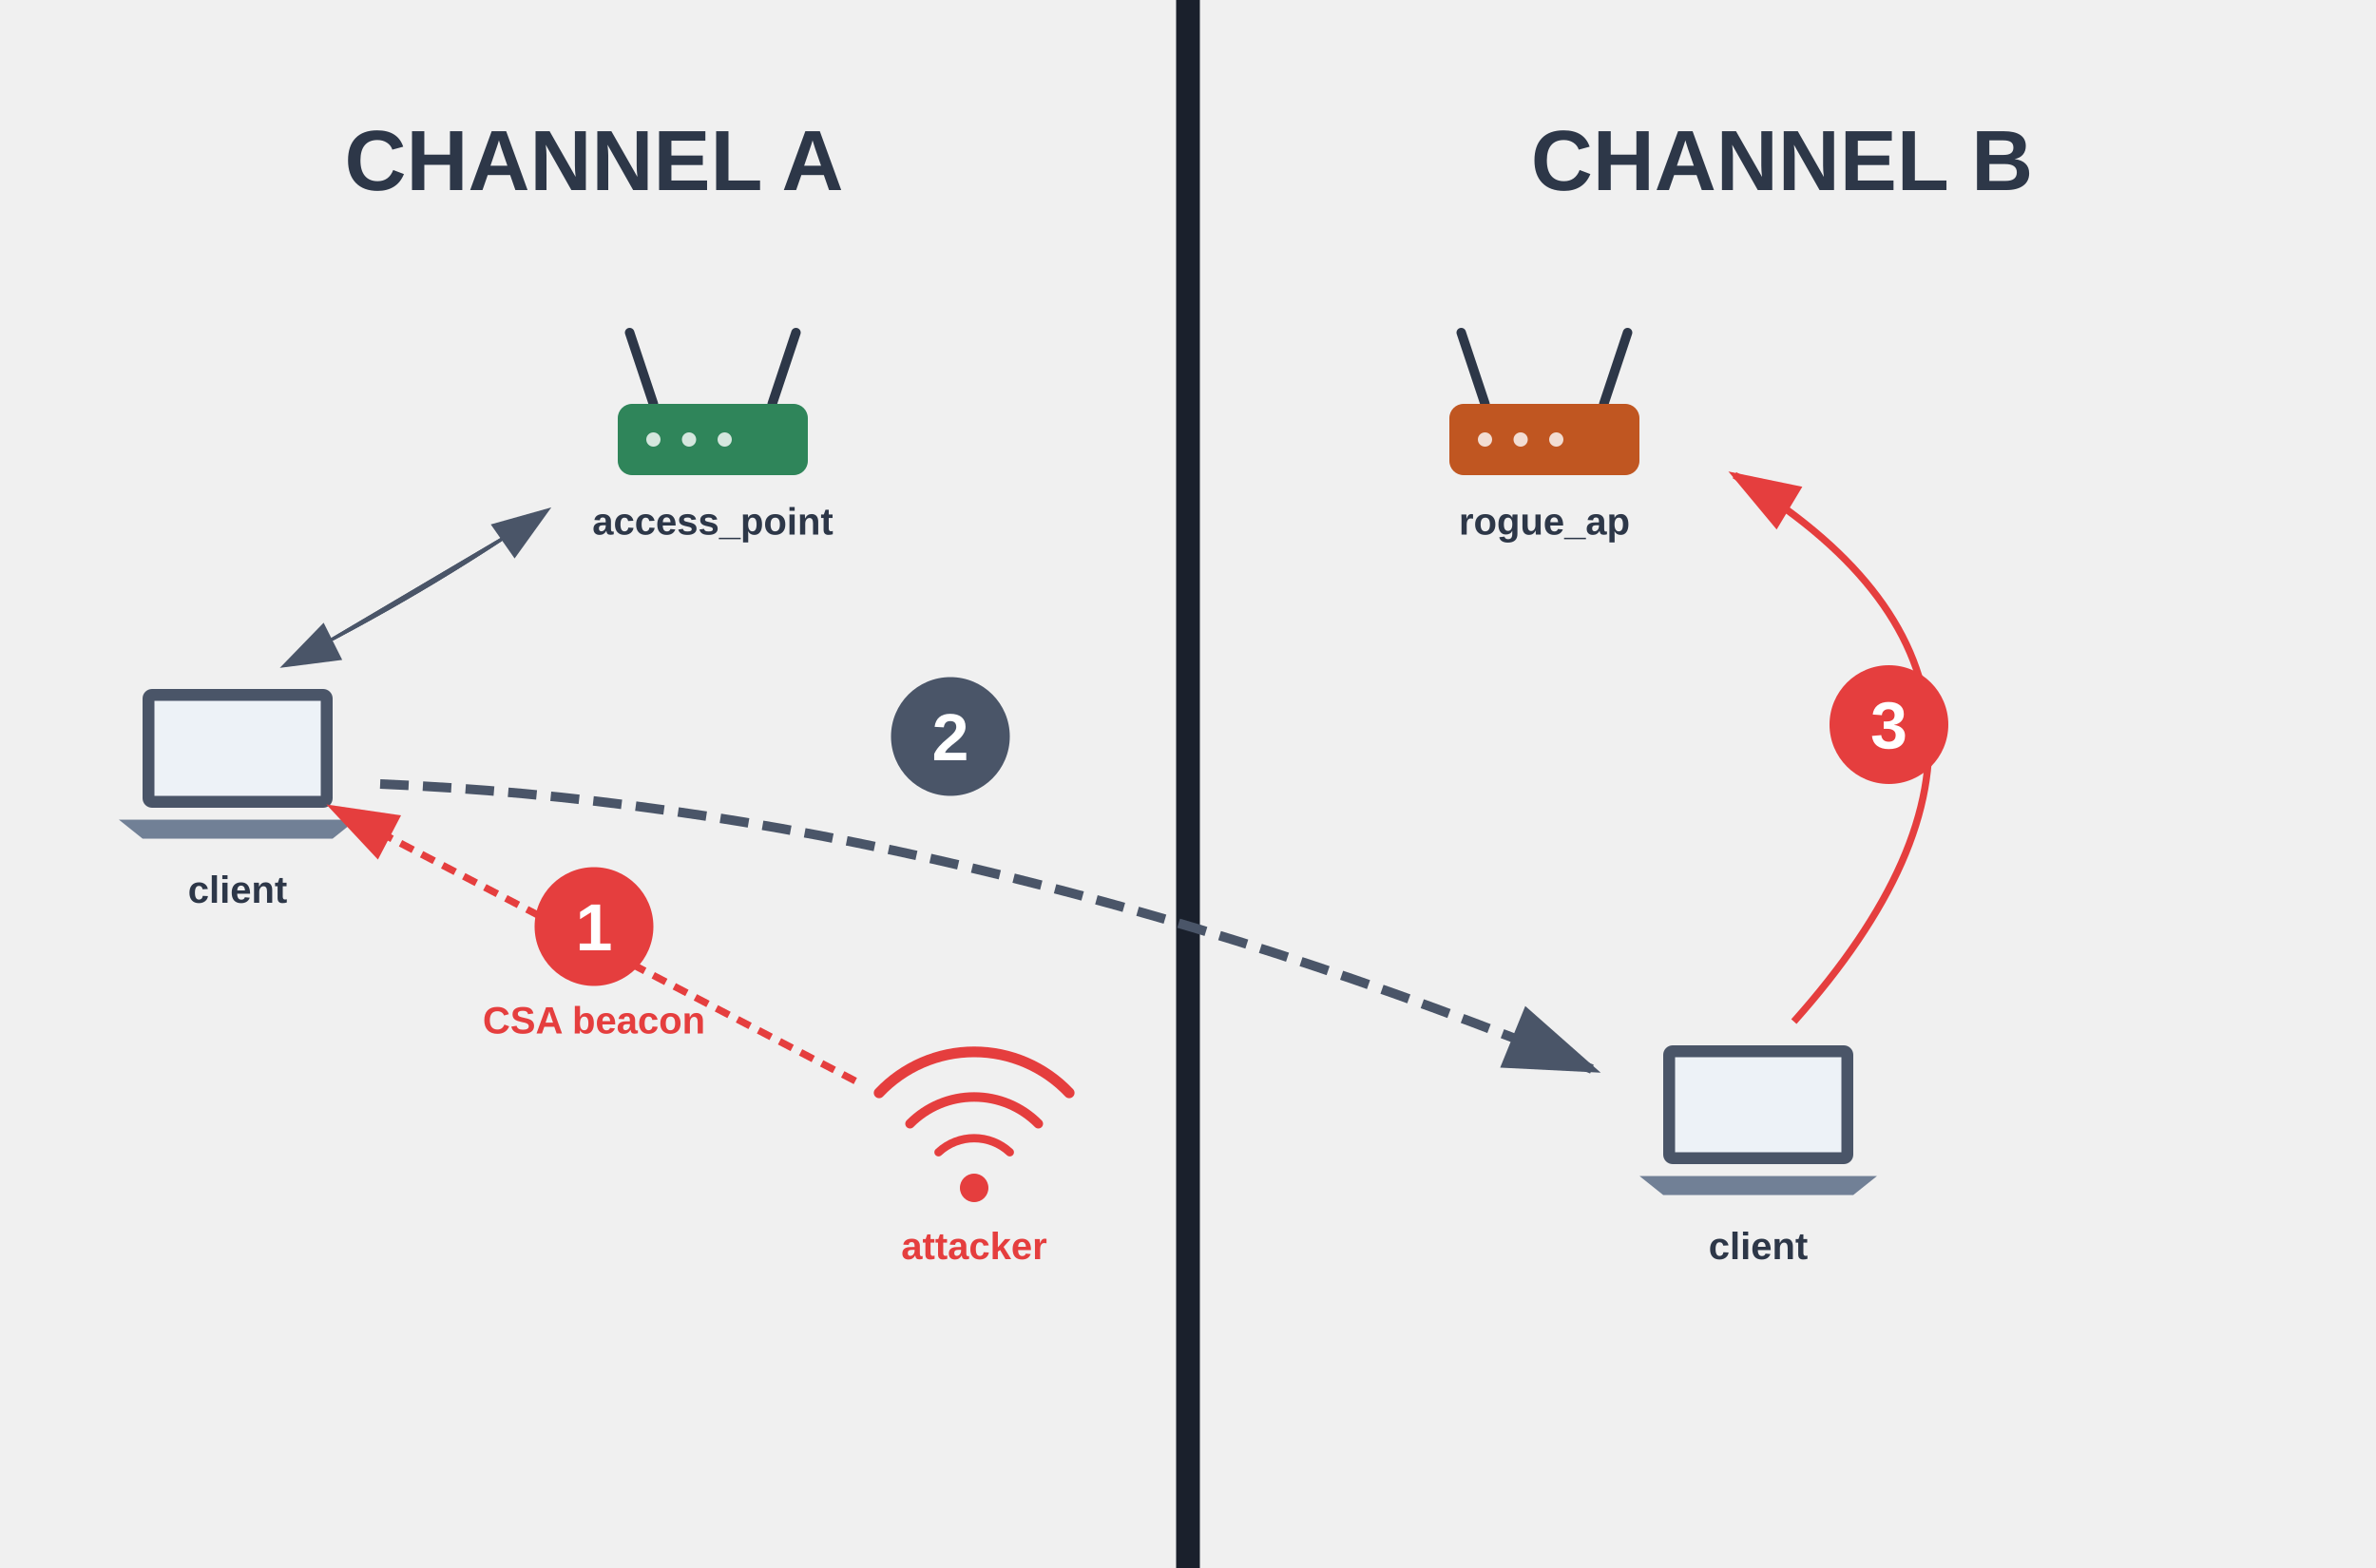
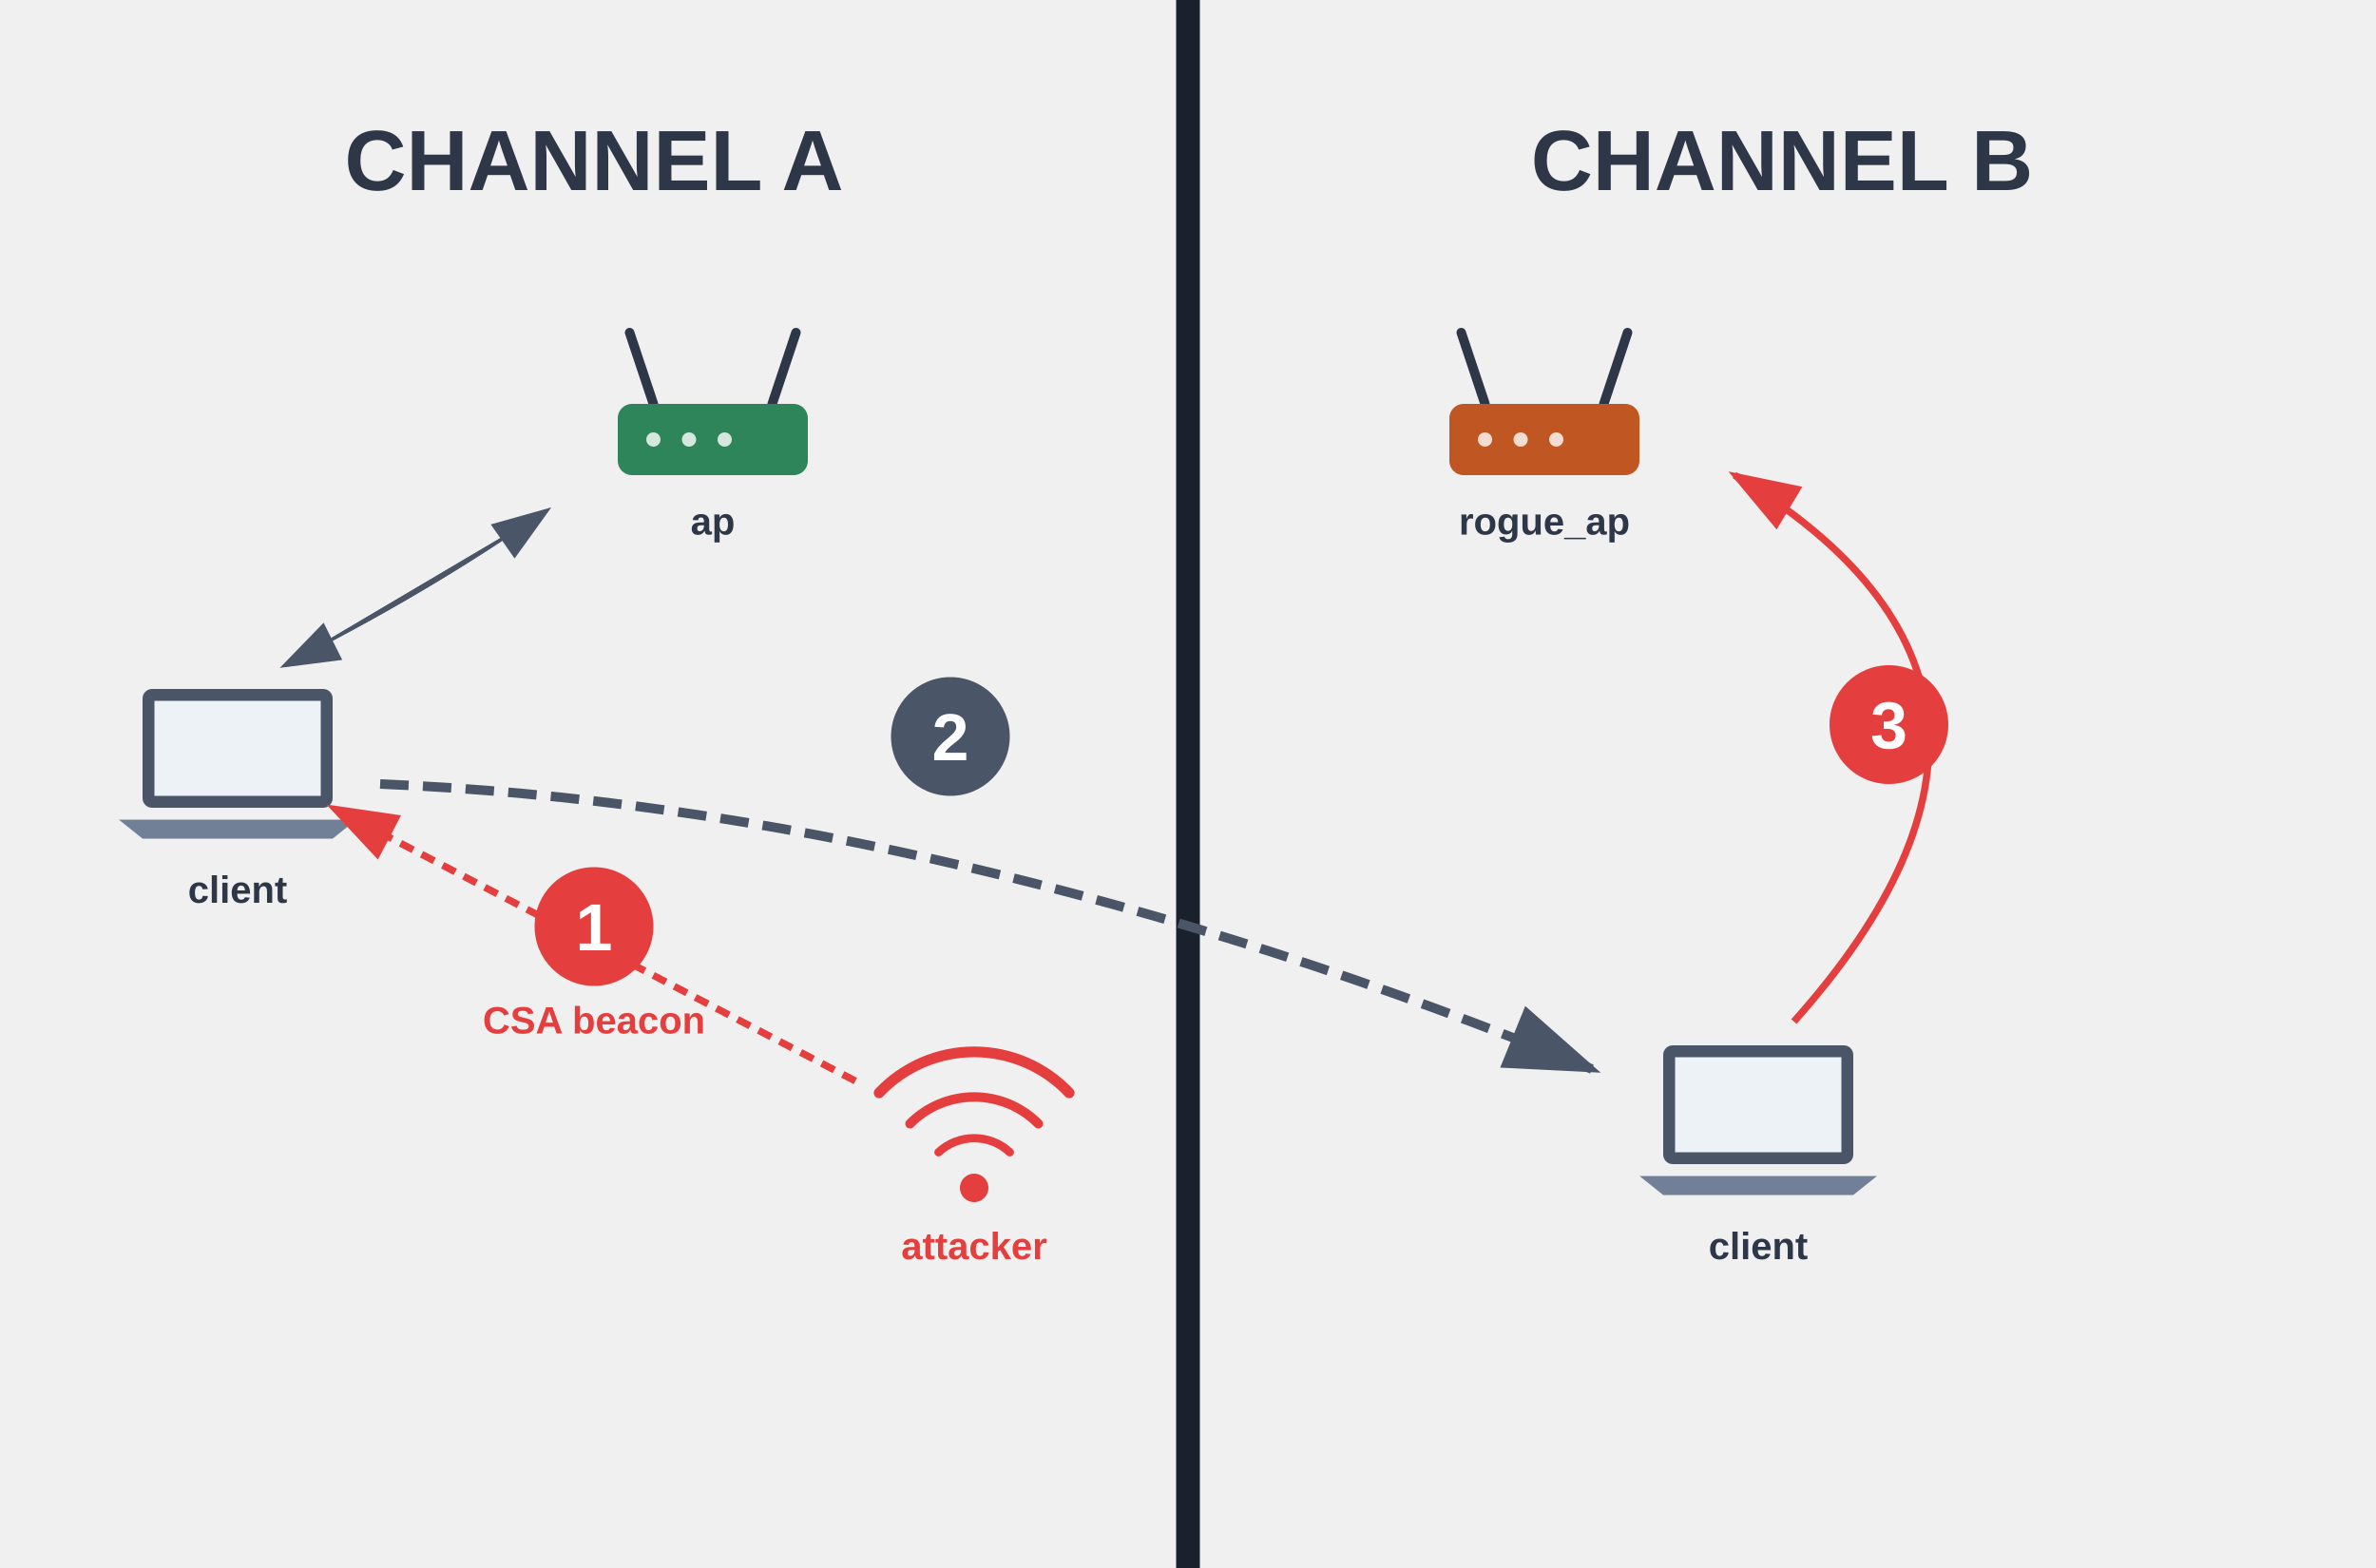
<svg xmlns="http://www.w3.org/2000/svg" viewBox="0 0 1000 660" style="background-color: white;">
  <defs>
    <marker id="arrowhead" markerWidth="10" markerHeight="7" refX="9" refY="3.5" orient="auto">
      <polygon points="0 0, 10 3.5, 0 7" fill="#4A5568" />
    </marker>
    <marker id="attackhead" markerWidth="10" markerHeight="7" refX="9" refY="3.5" orient="auto">
      <polygon points="0 0, 10 3.5, 0 7" fill="#E53E3E" />
    </marker>
    <g id="icon-client">
      <rect x="10" y="10" width="80" height="50" rx="4" fill="#4A5568" />
      <rect x="15" y="15" width="70" height="40" fill="#EDF2F7" />
      <polygon points="0 65, 100 65, 90 73, 10 73" fill="#718096" />
    </g>
    <g id="router-base">
      <line x1="25" y1="40" x2="15" y2="10" stroke="#2D3748" stroke-width="4" stroke-linecap="round" />
      <line x1="75" y1="40" x2="85" y2="10" stroke="#2D3748" stroke-width="4" stroke-linecap="round" />
      <rect x="10" y="40" width="80" height="30" rx="6" />
      <circle cx="25" cy="55" r="3" fill="#FFFFFF" opacity="0.8" />
      <circle cx="40" cy="55" r="3" fill="#FFFFFF" opacity="0.8" />
      <circle cx="55" cy="55" r="3" fill="#FFFFFF" opacity="0.8" />
    </g>
    <g id="phase-badge">
      <circle cx="0" cy="0" r="25" />
    </g>
  </defs>
  <line x1="500" y1="0" x2="500" y2="660" stroke="#1A202C" stroke-width="10" />
  <text x="250" y="80" text-anchor="middle" font-family="Arial, sans-serif" font-size="36px" font-weight="bold" fill="#2D3748">CHANNEL A</text>
  <text x="750" y="80" text-anchor="middle" font-family="Arial, sans-serif" font-size="36px" font-weight="bold" fill="#2D3748">CHANNEL B</text>
  <g transform="translate(50,280)">
    <use href="#icon-client" />
    <text x="50" y="100" text-anchor="middle" font-family="Arial, sans-serif" font-size="16px" font-weight="bold" fill="#2D3748">client</text>
  </g>
  <g transform="translate(250,130)">
    <use href="#router-base" fill="#2F855A" />
-     <text x="50" y="95" text-anchor="middle" font-family="Arial, sans-serif" font-size="16px" font-weight="bold" fill="#2D3748">access_point</text>
+     <text x="50" y="95" text-anchor="middle" font-family="Arial, sans-serif" font-size="16px" font-weight="bold" fill="#2D3748">ap</text>
  </g>
  <g transform="translate(360,430)">
    <circle cx="50" cy="70" r="6" fill="#E53E3E" />
    <path d="M 35 55 A 22 22 0 0 1 65 55" fill="none" stroke="#E53E3E" stroke-width="3.5" stroke-linecap="round" />
    <path d="M 23 43 A 38 38 0 0 1 77 43" fill="none" stroke="#E53E3E" stroke-width="4" stroke-linecap="round" />
    <path d="M 10 30 A 55 55 0 0 1 90 30" fill="none" stroke="#E53E3E" stroke-width="4.5" stroke-linecap="round" />
    <text x="50" y="100" text-anchor="middle" font-family="Arial, sans-serif" font-size="16px" font-weight="bold" fill="#E53E3E">attacker</text>
  </g>
  <path d="M 120 280 Q 180 250 230 215" stroke-width="2.5" fill="#4A5568" marker-end="url(#arrowhead)" />
  <path d="M 230 215 Q 180 250 120 280" stroke-width="2.5" fill="#4A5568" marker-end="url(#arrowhead)" />
  <line x1="360" y1="455" x2="140" y2="340" stroke="#E53E3E" stroke-width="3" stroke-dasharray="6,4" marker-end="url(#attackhead)" />
  <g transform="translate(250, 390)">
    <use href="#phase-badge" fill="#E53E3E" />
    <text x="0" y="10" text-anchor="middle" font-family="Arial, sans-serif" font-size="28px" fill="white" font-weight="bold">1</text>
    <text x="0" y="45" text-anchor="middle" font-family="Arial, sans-serif" font-size="16px" fill="#E53E3E" font-weight="bold">CSA beacon</text>
  </g>
  <path d="M 160 330 Q 400 340 670 450" stroke="#4A5568" stroke-width="4" stroke-dasharray="12,6" marker-end="url(#arrowhead)" fill="none" />
  <g transform="translate(400, 310)">
    <use href="#phase-badge" fill="#4A5568" />
    <text x="0" y="10" text-anchor="middle" font-family="Arial, sans-serif" font-size="28px" fill="white" font-weight="bold">2</text>
  </g>
  <g transform="translate(600,130)">
    <use href="#router-base" fill="#C05621" />
    <text x="50" y="95" text-anchor="middle" font-family="Arial, sans-serif" font-size="16px" font-weight="bold" fill="#2D3748">rogue_ap</text>
  </g>
  <g transform="translate(690,430)">
    <use href="#icon-client" />
    <text x="50" y="100" text-anchor="middle" font-family="Arial, sans-serif" font-size="16px" font-weight="bold" fill="#2D3748">client</text>
  </g>
  <path d="M 755 430 Q 880 290 730 200" stroke="#E53E3E" stroke-width="3" marker-end="url(#attackhead)" fill="none" />
  <g transform="translate(795, 305)">
    <use href="#phase-badge" fill="#E53E3E" />
    <text x="0" y="10" text-anchor="middle" font-family="Arial, sans-serif" font-size="28px" fill="white" font-weight="bold">3</text>
  </g>
</svg>
